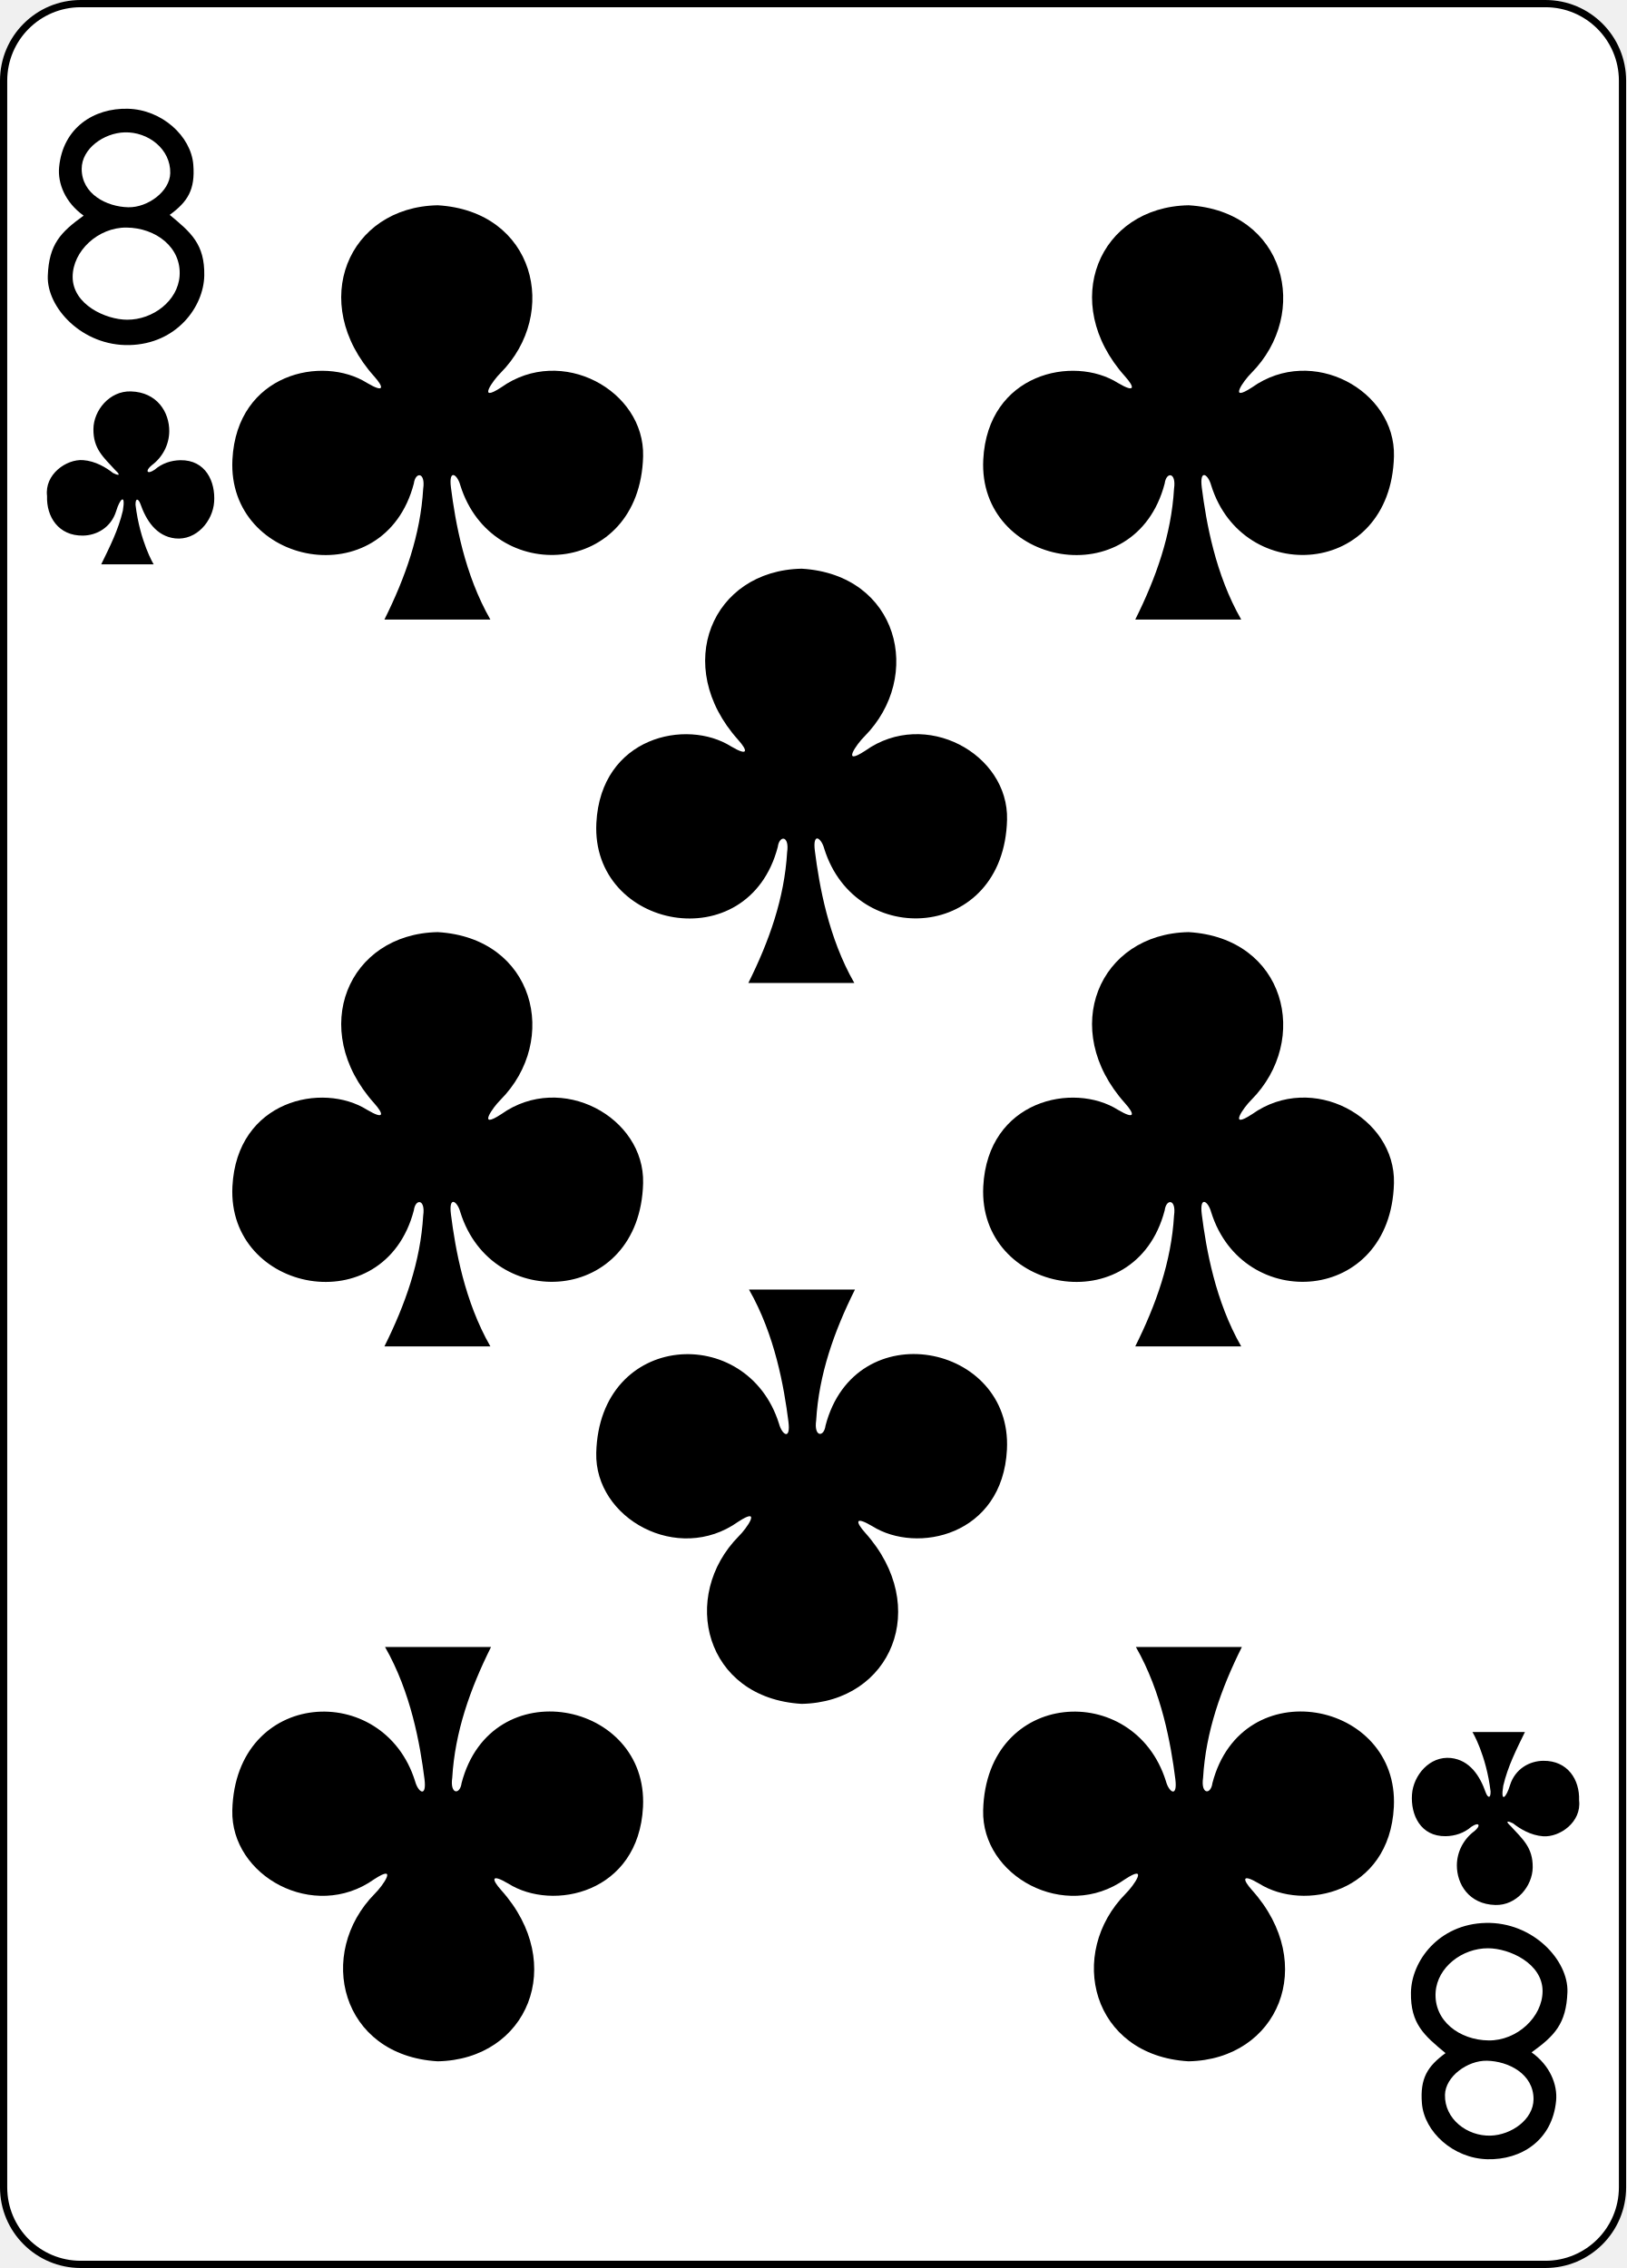
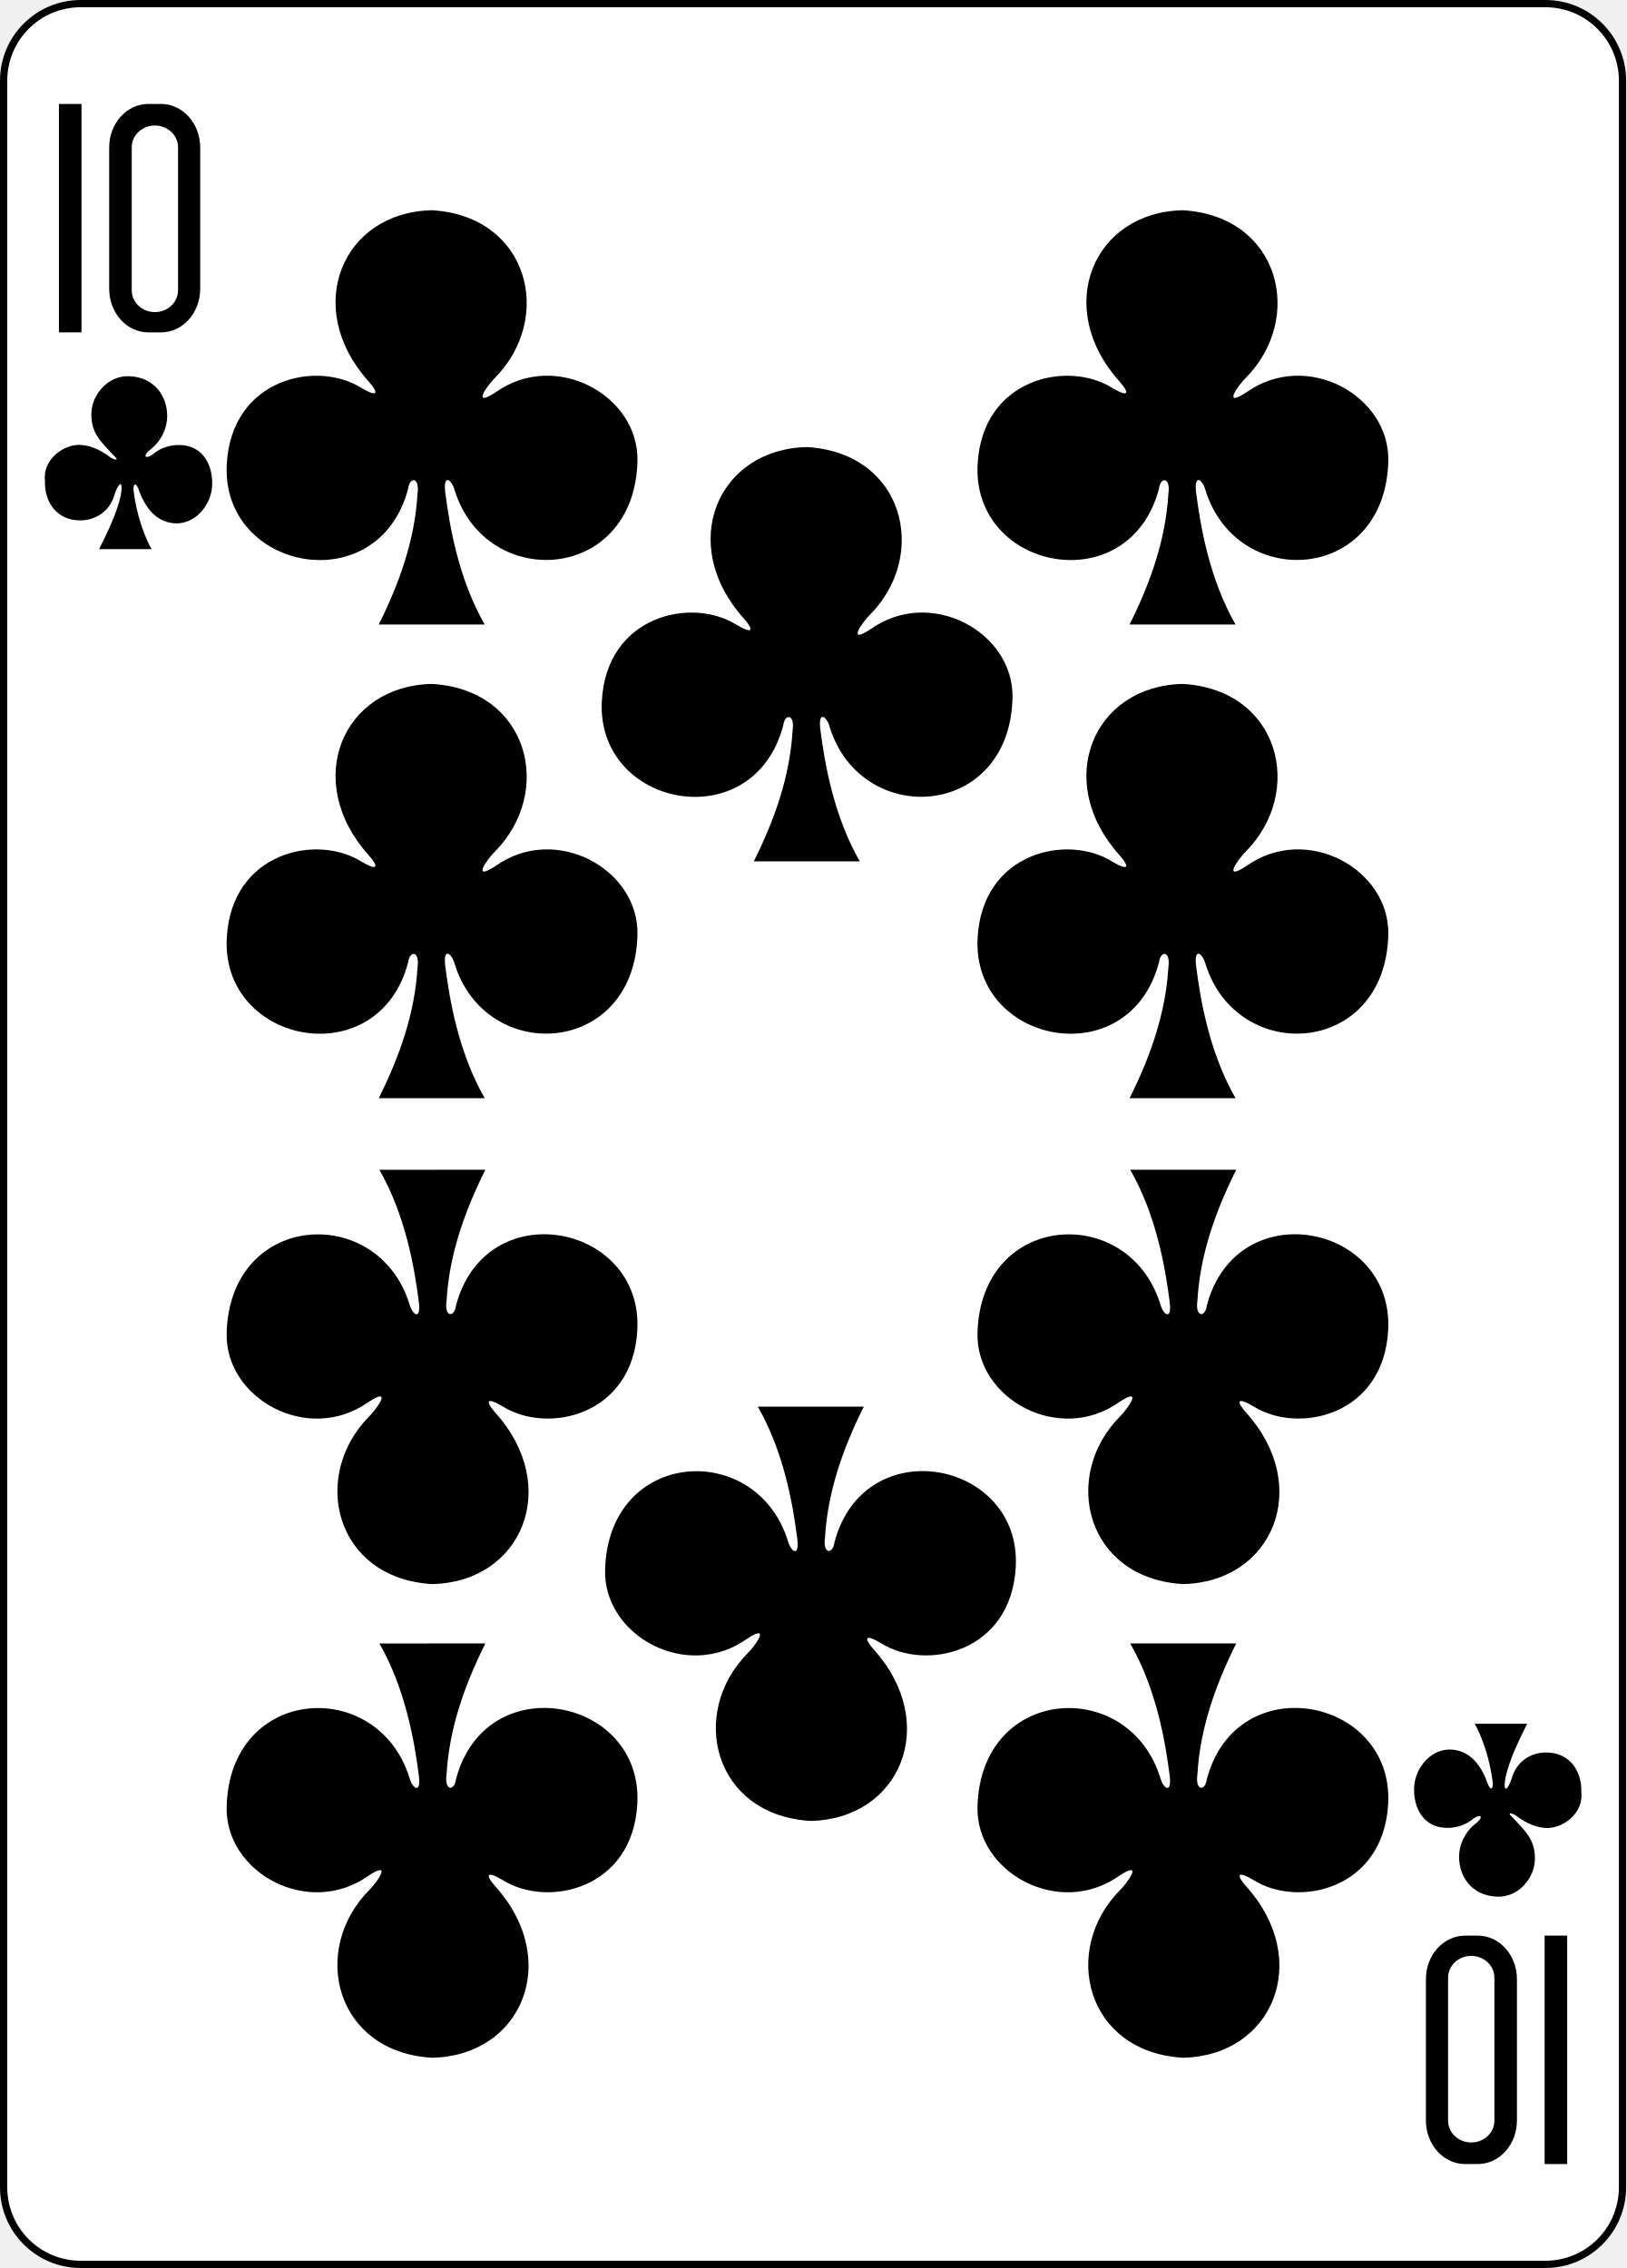
<svg xmlns="http://www.w3.org/2000/svg" width="224.225" height="312.808" id="svg4423" version="1.1">
  <defs id="defs4425" />
  <g id="layer1" transform="translate(-259.9347,-369.7772)">
-     <g transform="translate(380.1709,-760.445)" id="g4753" style="display:inline">
-       <g transform="translate(-1317.711,540.769)" style="display:inline" id="g3690">
-         <g id="g8423">
-           <g transform="translate(-5059.956,3024.952)" style="display:inline" id="g8836-1">
-             <rect y="-2435" x="6257.929" height="311.811" width="223.228" id="rect6361-7" style="fill:#ffffff;fill-opacity:1;stroke:#000000;stroke-width:0.997;stroke-miterlimit:4;stroke-opacity:1;stroke-dasharray:none;display:inline" rx="10.63" ry="10.63" />
-             <g transform="matrix(0.3010621,0,0,0.3010621,5370.094,-1979.932)" id="g8646-4" />
+     <g id="g3647" transform="translate(-1383.996,-219.6761)" style="display:inline">
+       <g id="g6967">
+         <g id="g8459">
+           <g transform="matrix(-1,0,0,-1,8572.044,-1533.237)" style="display:inline" id="g8795-7">
+             <rect y="-2435" x="6704.386" height="311.811" width="223.228" id="rect6365-6" style="fill:#ffffff;fill-opacity:1;stroke:#000000;stroke-width:0.997;stroke-miterlimit:4;stroke-opacity:1;stroke-dasharray:none;display:inline" rx="10.63" ry="10.63" />
+             <g transform="matrix(0.3010621,0,0,0.3010621,5267.56,-1982.703)" id="g8612-1">
+               <g transform="matrix(-0.5040424,0,0,-0.5040424,7403.638,312.0782)" id="g7984-2" style="fill:#f60302;fill-opacity:1;display:inline" />
+             </g>
          </g>
        </g>
-       </g>
-       <g transform="translate(-0.7519269,1.9438039e-6)" id="g6836">
-         <path transform="matrix(0.3010621,0,0,0.3010621,-1007.573,1585.788)" style="fill:#000000;fill-opacity:1;display:inline" d="m 2971.742,-1386.815 c 0.532,-14.533 5.882,-19.991 16.421,-27.6 -8.406,-5.963 -11.95,-14.736 -11.234,-22.212 1.732,-18.092 15.976,-27.144 31.505,-26.75 15.529,0.394 28.913,12.501 29.957,25.649 0.908,11.437 -2.559,16.948 -10.82,22.969 9.808,8.11 16.078,13.452 15.84,27.769 -0.238,14.316 -12.641,31.355 -34.261,31.878 -21.62,0.523 -37.94,-17.169 -37.408,-31.703 z m 60.362,0.048 c 0.927,-13.161 -10.922,-22.04 -24.292,-22.178 -13.028,-0.135 -24.683,10.784 -24.685,22.599 0,12.692 15.158,19.586 24.948,19.623 11.899,0.044 23.23,-8.71 24.029,-20.044 z m -4.278,-47.078 c 0.259,-11.086 -10.154,-19.031 -20.888,-18.711 -9.551,0.284 -19.667,7.443 -19.672,16.71 -0.01,11.592 11.5,17.38 21.314,17.598 8.903,0.198 19.051,-7.223 19.246,-15.597 z" id="path7112-0" />
-         <path transform="matrix(0.3010621,0,0,0.3010621,-1007.573,1585.788)" id="path7128-9" d="m 3667.748,-600.564 c -0.532,14.533 -5.882,19.991 -16.421,27.6 8.406,5.963 11.95,14.736 11.234,22.212 -1.732,18.092 -15.976,27.144 -31.505,26.75 -15.529,-0.394 -28.913,-12.501 -29.957,-25.649 -0.908,-11.437 2.559,-16.948 10.82,-22.969 -9.808,-8.11 -16.078,-13.452 -15.84,-27.769 0.238,-14.316 12.641,-31.355 34.261,-31.878 21.62,-0.523 37.94,17.169 37.408,31.703 z m -60.362,-0.048 c -0.927,13.161 10.922,22.04 24.292,22.178 13.028,0.135 24.683,-10.784 24.685,-22.599 0,-12.692 -15.158,-19.586 -24.948,-19.623 -11.899,-0.044 -23.23,8.71 -24.029,20.044 z m 4.278,47.078 c -0.259,11.086 10.154,19.031 20.888,18.711 9.551,-0.284 19.667,-7.443 19.672,-16.71 0.01,-11.592 -11.5,-17.38 -21.314,-17.598 -8.903,-0.198 -19.051,7.223 -19.246,15.597 z" style="fill:#000000;fill-opacity:1;display:inline" />
-         <path transform="translate(-1317.711,540.769)" style="fill:#000000;fill-opacity:1;display:inline" d="m 1354.765,674.906 c 2.879,-5.776 4.976,-11.701 5.348,-18.037 0.342,-2.332 -1.075,-2.371 -1.288,-0.729 -4.076,15.593 -25.763,11.37 -25.017,-3.296 0.605,-11.895 12.419,-14.454 18.582,-10.565 2.434,1.433 2.296,0.575 0.968,-0.912 -9.155,-10.211 -3.61,-23.362 8.761,-23.602 13.38,0.793 16.851,14.87 8.644,23.148 -1.021,0.995 -3.284,4.191 0.123,1.956 8.287,-5.888 19.787,0.443 19.553,9.521 -0.433,16.739 -20.839,17.987 -25.203,4.006 -0.42,-1.55 -1.629,-2.329 -1.295,0.304 0.605,4.767 1.857,11.953 5.437,18.206 z" id="path3309" />
-         <path transform="translate(-1317.711,540.769)" id="path3311" d="m 1354.765,775.154 c 2.879,-5.776 4.976,-11.701 5.348,-18.037 0.342,-2.332 -1.075,-2.371 -1.288,-0.729 -4.076,15.593 -25.763,11.37 -25.017,-3.296 0.605,-11.895 12.419,-14.454 18.582,-10.565 2.434,1.433 2.296,0.575 0.968,-0.912 -9.155,-10.211 -3.61,-23.362 8.761,-23.602 13.38,0.793 16.851,14.87 8.644,23.148 -1.021,0.995 -3.284,4.191 0.123,1.956 8.287,-5.888 19.787,0.443 19.553,9.521 -0.433,16.739 -20.839,17.987 -25.203,4.006 -0.42,-1.55 -1.629,-2.329 -1.295,0.304 0.605,4.767 1.857,11.953 5.437,18.206 z" style="fill:#000000;fill-opacity:1;display:inline" />
-         <path transform="translate(-1317.711,540.769)" style="fill:#000000;fill-opacity:1;display:inline" d="m 1251.232,775.154 c 2.879,-5.776 4.976,-11.701 5.348,-18.037 0.342,-2.332 -1.075,-2.371 -1.288,-0.729 -4.076,15.593 -25.763,11.37 -25.017,-3.296 0.605,-11.895 12.419,-14.454 18.582,-10.565 2.434,1.433 2.296,0.575 0.968,-0.912 -9.155,-10.211 -3.61,-23.362 8.761,-23.602 13.38,0.793 16.851,14.87 8.644,23.148 -1.021,0.995 -3.284,4.191 0.123,1.956 8.287,-5.888 19.787,0.443 19.553,9.521 -0.433,16.739 -20.839,17.987 -25.203,4.006 -0.42,-1.55 -1.629,-2.329 -1.295,0.304 0.605,4.767 1.857,11.953 5.437,18.206 z" id="path3313" />
-         <path transform="translate(-1317.711,540.769)" id="path3315" d="m 1301.415,725.03 c 2.879,-5.776 4.976,-11.701 5.348,-18.037 0.342,-2.332 -1.075,-2.371 -1.288,-0.729 -4.076,15.593 -25.763,11.37 -25.017,-3.296 0.605,-11.895 12.419,-14.454 18.582,-10.565 2.434,1.433 2.296,0.575 0.968,-0.912 -9.155,-10.211 -3.61,-23.362 8.761,-23.602 13.38,0.793 16.851,14.87 8.644,23.148 -1.021,0.995 -3.284,4.191 0.123,1.956 8.287,-5.888 19.787,0.443 19.553,9.521 -0.433,16.739 -20.839,17.987 -25.203,4.006 -0.42,-1.55 -1.629,-2.329 -1.295,0.304 0.605,4.767 1.857,11.953 5.437,18.206 z" style="fill:#000000;fill-opacity:1;display:inline" />
-         <path transform="translate(-1317.711,540.769)" style="fill:#000000;fill-opacity:1;display:inline" d="m 1251.232,674.906 c 2.879,-5.776 4.976,-11.701 5.348,-18.037 0.342,-2.332 -1.075,-2.371 -1.288,-0.729 -4.076,15.593 -25.763,11.37 -25.017,-3.296 0.605,-11.895 12.419,-14.454 18.582,-10.565 2.434,1.433 2.296,0.575 0.968,-0.912 -9.155,-10.211 -3.61,-23.362 8.761,-23.602 13.38,0.793 16.851,14.87 8.644,23.148 -1.021,0.995 -3.284,4.191 0.123,1.956 8.287,-5.888 19.787,0.443 19.553,9.521 -0.433,16.739 -20.839,17.987 -25.203,4.006 -0.42,-1.55 -1.629,-2.329 -1.295,0.304 0.605,4.767 1.857,11.953 5.437,18.206 z" id="path3317" />
-         <path transform="translate(-1317.711,540.769)" style="fill:#000000;fill-opacity:1;display:inline" d="m 1369.467,816.612 c -2.879,5.776 -4.976,11.701 -5.348,18.037 -0.342,2.332 1.075,2.371 1.288,0.729 4.076,-15.593 25.763,-11.37 25.017,3.297 -0.605,11.895 -12.419,14.454 -18.582,10.565 -2.434,-1.433 -2.296,-0.575 -0.968,0.912 9.155,10.211 3.61,23.362 -8.761,23.602 -13.38,-0.793 -16.851,-14.87 -8.644,-23.148 1.021,-0.995 3.284,-4.191 -0.123,-1.956 -8.287,5.888 -19.787,-0.443 -19.553,-9.521 0.433,-16.739 20.839,-17.987 25.203,-4.006 0.42,1.55 1.629,2.329 1.295,-0.304 -0.605,-4.767 -1.857,-11.953 -5.437,-18.206 z" id="path3375" />
-         <path transform="translate(-1317.711,540.769)" id="path3377" d="m 1316.117,767.312 c -2.879,5.776 -4.976,11.701 -5.348,18.037 -0.342,2.332 1.075,2.371 1.288,0.729 4.076,-15.593 25.763,-11.37 25.017,3.297 -0.605,11.895 -12.419,14.454 -18.582,10.565 -2.434,-1.433 -2.296,-0.575 -0.968,0.912 9.155,10.211 3.61,23.362 -8.761,23.602 -13.38,-0.793 -16.851,-14.87 -8.644,-23.148 1.021,-0.995 3.284,-4.191 -0.123,-1.956 -8.287,5.888 -19.787,-0.443 -19.553,-9.521 0.433,-16.739 20.839,-17.987 25.203,-4.006 0.42,1.55 1.629,2.329 1.295,-0.304 -0.605,-4.767 -1.857,-11.953 -5.437,-18.206 z" style="fill:#000000;fill-opacity:1;display:inline" />
-         <path transform="translate(-1317.711,540.769)" style="fill:#000000;fill-opacity:1;display:inline" d="m 1265.934,816.612 c -2.879,5.776 -4.976,11.701 -5.348,18.037 -0.342,2.332 1.075,2.371 1.288,0.729 4.076,-15.593 25.763,-11.37 25.017,3.297 -0.605,11.895 -12.419,14.454 -18.582,10.565 -2.434,-1.433 -2.296,-0.575 -0.968,0.912 9.155,10.211 3.61,23.362 -8.761,23.602 -13.38,-0.793 -16.851,-14.87 -8.644,-23.148 1.021,-0.995 3.284,-4.191 -0.123,-1.956 -8.287,5.888 -19.787,-0.443 -19.553,-9.521 0.433,-16.739 20.839,-17.987 25.203,-4.006 0.42,1.55 1.629,2.329 1.295,-0.304 -0.605,-4.767 -1.857,-11.953 -5.437,-18.206 z" id="path3379" />
-         <path transform="translate(-1317.711,540.769)" style="fill:#000000;fill-opacity:1;display:inline" d="m 1212.183,667.289 c 1.192,-2.445 2.352,-4.721 2.984,-7.401 0.419,-2.528 -0.438,-1.589 -0.925,0.068 -0.721,2.297 -2.723,3.344 -4.58,3.369 -3.371,0.045 -5.053,-2.604 -4.948,-5.454 -0.368,-2.999 2.671,-5.12 4.962,-4.957 1.722,0.123 3.224,1.052 4.133,1.775 0.596,0.315 1.234,0.455 0.345,-0.358 -1.678,-1.833 -3.077,-2.964 -3.046,-5.711 0.029,-2.579 2.233,-5.268 5.155,-5.184 3.651,0.105 5.312,2.89 5.303,5.481 -0.01,1.888 -0.954,3.626 -2.411,4.703 -0.944,0.766 -0.679,1.34 0.398,0.615 1.035,-0.892 2.267,-1.283 3.545,-1.31 3.49,-0.055 4.855,2.961 4.655,5.764 -0.187,2.626 -2.423,5.328 -5.369,5.022 -2.631,-0.301 -4.013,-2.51 -4.805,-4.777 -0.262,-0.695 -0.676,-0.883 -0.664,0.153 0.608,5.057 2.492,8.204 2.505,8.202 z" id="path3468" />
-         <path id="path3490" d="m 90.785,1369.111 c -1.192,2.445 -2.352,4.721 -2.984,7.401 -0.419,2.527 0.438,1.589 0.925,-0.068 0.721,-2.297 2.723,-3.344 4.58,-3.369 3.371,-0.045 5.053,2.604 4.948,5.454 0.368,2.999 -2.671,5.12 -4.962,4.957 -1.722,-0.123 -3.224,-1.052 -4.133,-1.775 -0.596,-0.315 -1.234,-0.455 -0.345,0.358 1.678,1.833 3.077,2.964 3.046,5.711 -0.029,2.579 -2.233,5.268 -5.155,5.184 -3.651,-0.105 -5.312,-2.89 -5.303,-5.481 0.01,-1.888 0.954,-3.626 2.411,-4.703 0.944,-0.766 0.679,-1.34 -0.398,-0.615 -1.035,0.892 -2.267,1.283 -3.545,1.31 -3.49,0.055 -4.855,-2.962 -4.655,-5.764 0.187,-2.626 2.423,-5.328 5.369,-5.022 2.631,0.301 4.013,2.51 4.805,4.777 0.262,0.695 0.676,0.883 0.664,-0.153 -0.608,-5.057 -2.492,-8.204 -2.505,-8.202 z" style="fill:#000000;fill-opacity:1;display:inline" />
+         <g id="g6949">
+           <path id="path7216-8" d="m 4797.862,-1351.724 0,-104.652 10.333,0 0,104.652 z" style="fill:#000000;fill-opacity:1;display:inline" transform="matrix(-0.3010621,0,0,-0.3010621,3304.484,449.4655)" />
+           <path id="rect7235-9" d="m 4838.815,-1456.376 c -9.945,0 -17.941,8.924 -17.941,20.004 l 0,64.644 c 0,11.08 7.995,20.004 17.941,20.004 l 5.796,0 c 9.945,0 17.956,-8.924 17.956,-20.004 l 0,-64.644 c 0,-11.08 -8.011,-20.004 -17.956,-20.004 l -5.796,0 z m 2.993,9.892 c 5.874,0 10.601,4.441 10.601,9.971 l 0,65.51 c 0,5.53 -4.726,9.986 -10.601,9.986 -5.874,0 -10.601,-4.457 -10.601,-9.986 l 0,-65.51 c 0,-5.53 4.726,-9.971 10.601,-9.971 z" style="fill:#000000;fill-opacity:1;stroke:none;display:inline" transform="matrix(-0.3010621,0,0,-0.3010621,3304.484,449.4655)" />
+           <path id="path7986-7" d="m 3799.25,1843.75 0,-207.625 20.5,0 0,207.625 z" style="fill:#000000;fill-opacity:1;display:inline" transform="matrix(0.151748,0,0,0.151748,1075.529,355.5106)" />
+           <path id="path7988-9" d="m 3880.5,1636.125 c -19.731,0 -35.594,17.704 -35.594,39.688 l 0,128.25 c 0,21.983 15.863,39.688 35.594,39.688 l 11.5,0 c 19.731,0 35.625,-17.704 35.625,-39.688 l 0,-128.25 c 0,-21.983 -15.894,-39.688 -35.625,-39.688 l -11.5,0 z m 5.938,19.625 c 11.654,0 21.031,8.81 21.031,19.781 l 0,129.969 c 0,10.971 -9.377,19.812 -21.031,19.812 -11.654,0 -21.031,-8.842 -21.031,-19.812 l 0,-129.969 c 0,-10.971 9.377,-19.781 21.031,-19.781 z" style="fill:#000000;fill-opacity:1;stroke:none;display:inline" transform="matrix(0.151748,0,0,0.151748,1075.529,355.5106)" />
+           <path style="fill:#000000;fill-opacity:1;display:inline" d="m 1799.688,740.923 c 2.879,-5.776 4.976,-11.701 5.348,-18.037 0.342,-2.332 -1.075,-2.371 -1.288,-0.729 -4.076,15.593 -25.763,11.37 -25.017,-3.296 0.605,-11.895 12.419,-14.454 18.582,-10.565 2.434,1.433 2.296,0.575 0.968,-0.912 -9.155,-10.211 -3.61,-23.362 8.761,-23.602 13.38,0.793 16.851,14.87 8.644,23.148 -1.021,0.995 -3.284,4.191 0.123,1.956 8.287,-5.888 19.787,0.443 19.553,9.521 -0.433,16.739 -20.839,17.987 -25.203,4.006 -0.42,-1.55 -1.629,-2.329 -1.295,0.304 0.605,4.767 1.857,11.953 5.437,18.206 z" id="path3289" />
+           <path id="path3291" d="m 1696.155,740.923 c 2.879,-5.776 4.976,-11.701 5.348,-18.037 0.342,-2.332 -1.075,-2.371 -1.288,-0.729 -4.076,15.593 -25.763,11.37 -25.017,-3.296 0.605,-11.895 12.419,-14.454 18.582,-10.565 2.434,1.433 2.296,0.575 0.968,-0.912 -9.155,-10.211 -3.61,-23.362 8.761,-23.602 13.38,0.793 16.851,14.87 8.644,23.148 -1.021,0.995 -3.284,4.191 0.123,1.956 8.287,-5.888 19.787,0.443 19.553,9.521 -0.433,16.739 -20.839,17.987 -25.203,4.006 -0.42,-1.55 -1.629,-2.329 -1.295,0.304 0.605,4.767 1.857,11.953 5.437,18.206 z" style="fill:#000000;fill-opacity:1;display:inline" />
+           <path style="fill:#000000;fill-opacity:1;display:inline" d="m 1747.871,708.257 c 2.879,-5.776 4.976,-11.701 5.348,-18.037 0.342,-2.332 -1.075,-2.371 -1.288,-0.729 -4.076,15.593 -25.763,11.37 -25.017,-3.296 0.605,-11.895 12.419,-14.454 18.582,-10.565 2.434,1.433 2.296,0.575 0.968,-0.912 -9.155,-10.211 -3.61,-23.362 8.761,-23.602 13.38,0.793 16.851,14.87 8.644,23.148 -1.021,0.995 -3.284,4.191 0.123,1.956 8.287,-5.888 19.787,0.443 19.553,9.521 -0.433,16.739 -20.839,17.987 -25.203,4.006 -0.42,-1.55 -1.629,-2.329 -1.295,0.304 0.605,4.767 1.857,11.953 5.437,18.206 z" id="path3293" />
+           <path id="path3295" d="m 1799.688,675.592 c 2.879,-5.776 4.976,-11.701 5.348,-18.037 0.342,-2.332 -1.075,-2.371 -1.288,-0.729 -4.076,15.593 -25.763,11.37 -25.017,-3.296 0.605,-11.895 12.419,-14.454 18.582,-10.565 2.434,1.433 2.296,0.575 0.968,-0.912 -9.155,-10.211 -3.61,-23.362 8.761,-23.602 13.38,0.793 16.851,14.87 8.644,23.148 -1.021,0.995 -3.284,4.191 0.123,1.956 8.287,-5.888 19.787,0.443 19.553,9.521 -0.433,16.739 -20.839,17.987 -25.203,4.006 -0.42,-1.55 -1.629,-2.329 -1.295,0.304 0.605,4.767 1.857,11.953 5.437,18.206 z" style="fill:#000000;fill-opacity:1;display:inline" />
+           <path style="fill:#000000;fill-opacity:1;display:inline" d="m 1696.155,675.592 c 2.879,-5.776 4.976,-11.701 5.348,-18.037 0.342,-2.332 -1.075,-2.371 -1.288,-0.729 -4.076,15.593 -25.763,11.37 -25.017,-3.296 0.605,-11.895 12.419,-14.454 18.582,-10.565 2.434,1.433 2.296,0.575 0.968,-0.912 -9.155,-10.211 -3.61,-23.362 8.761,-23.602 13.38,0.793 16.851,14.87 8.644,23.148 -1.021,0.995 -3.284,4.191 0.123,1.956 8.287,-5.888 19.787,0.443 19.553,9.521 -0.433,16.739 -20.839,17.987 -25.203,4.006 -0.42,-1.55 -1.629,-2.329 -1.295,0.304 0.605,4.767 1.857,11.953 5.437,18.206 z" id="path3297" />
+           <path style="fill:#000000;fill-opacity:1;display:inline" d="m 1710.857,750.791 c -2.879,5.776 -4.976,11.701 -5.348,18.037 -0.342,2.332 1.075,2.371 1.288,0.729 4.076,-15.593 25.763,-11.37 25.017,3.297 -0.605,11.895 -12.419,14.454 -18.582,10.565 -2.434,-1.433 -2.296,-0.575 -0.968,0.912 9.155,10.211 3.61,23.362 -8.761,23.602 -13.38,-0.793 -16.851,-14.87 -8.644,-23.148 1.021,-0.995 3.284,-4.191 -0.123,-1.956 -8.287,5.888 -19.787,-0.443 -19.553,-9.521 0.433,-16.739 20.839,-17.987 25.203,-4.006 0.42,1.55 1.629,2.329 1.295,-0.304 -0.605,-4.767 -1.857,-11.953 -5.437,-18.206 z" id="path3363" />
+           <path id="path3365" d="m 1710.857,816.122 c -2.879,5.776 -4.976,11.701 -5.348,18.037 -0.342,2.332 1.075,2.371 1.288,0.729 4.076,-15.593 25.763,-11.37 25.017,3.297 -0.605,11.895 -12.419,14.454 -18.582,10.565 -2.434,-1.433 -2.296,-0.575 -0.968,0.912 9.155,10.211 3.61,23.362 -8.761,23.602 -13.38,-0.793 -16.851,-14.87 -8.644,-23.148 1.021,-0.995 3.284,-4.191 -0.123,-1.956 -8.287,5.888 -19.787,-0.443 -19.553,-9.521 0.433,-16.739 20.839,-17.987 25.203,-4.006 0.42,1.55 1.629,2.329 1.295,-0.304 -0.605,-4.767 -1.857,-11.953 -5.437,-18.206 z" style="fill:#000000;fill-opacity:1;display:inline" />
+           <path id="path3387" d="m 1814.39,750.791 c -2.879,5.775 -4.976,11.701 -5.348,18.037 -0.342,2.332 1.075,2.371 1.288,0.729 4.076,-15.593 25.763,-11.37 25.017,3.296 -0.605,11.895 -12.419,14.454 -18.582,10.565 -2.434,-1.433 -2.296,-0.575 -0.968,0.912 9.155,10.211 3.61,23.362 -8.761,23.602 -13.38,-0.793 -16.851,-14.87 -8.644,-23.148 1.021,-0.995 3.284,-4.191 -0.123,-1.956 -8.287,5.888 -19.787,-0.443 -19.553,-9.521 0.433,-16.739 20.839,-17.987 25.203,-4.006 0.42,1.55 1.629,2.329 1.295,-0.304 -0.605,-4.767 -1.857,-11.953 -5.437,-18.206 z" style="fill:#000000;fill-opacity:1;display:inline" />
+           <path style="fill:#000000;fill-opacity:1;display:inline" d="m 1814.39,816.122 c -2.879,5.775 -4.976,11.701 -5.348,18.037 -0.342,2.332 1.075,2.371 1.288,0.729 4.076,-15.593 25.763,-11.37 25.017,3.296 -0.605,11.895 -12.419,14.454 -18.582,10.565 -2.434,-1.433 -2.296,-0.575 -0.968,0.912 9.155,10.211 3.61,23.362 -8.761,23.602 -13.38,-0.793 -16.851,-14.87 -8.644,-23.148 1.021,-0.995 3.284,-4.191 -0.123,-1.956 -8.287,5.888 -19.787,-0.443 -19.553,-9.521 0.433,-16.739 20.839,-17.987 25.203,-4.006 0.42,1.55 1.629,2.329 1.295,-0.304 -0.605,-4.767 -1.857,-11.953 -5.437,-18.206 z" id="path3389" />
+           <path id="path3391" d="m 1763.04,783.457 c -2.879,5.775 -4.976,11.701 -5.348,18.037 -0.342,2.332 1.075,2.371 1.288,0.729 4.076,-15.593 25.763,-11.37 25.017,3.296 -0.605,11.895 -12.419,14.454 -18.582,10.565 -2.434,-1.433 -2.296,-0.575 -0.968,0.912 9.155,10.211 3.61,23.362 -8.761,23.602 -13.38,-0.793 -16.851,-14.87 -8.644,-23.148 1.021,-0.995 3.284,-4.191 -0.123,-1.956 -8.287,5.888 -19.787,-0.443 -19.553,-9.521 0.433,-16.739 20.839,-17.987 25.203,-4.006 0.42,1.55 1.629,2.329 1.295,-0.304 -0.605,-4.767 -1.857,-11.953 -5.437,-18.206 z" style="fill:#000000;fill-opacity:1;display:inline" />
+           <path style="fill:#000000;fill-opacity:1;display:inline" d="m 1657.601,665.193 c 1.192,-2.445 2.352,-4.721 2.984,-7.401 0.419,-2.528 -0.438,-1.589 -0.925,0.068 -0.721,2.297 -2.723,3.344 -4.58,3.369 -3.371,0.045 -5.053,-2.604 -4.948,-5.454 -0.368,-2.999 2.671,-5.12 4.962,-4.957 1.722,0.123 3.224,1.052 4.133,1.775 0.596,0.315 1.234,0.455 0.345,-0.358 -1.678,-1.833 -3.077,-2.964 -3.046,-5.711 0.029,-2.579 2.233,-5.268 5.155,-5.184 3.651,0.105 5.312,2.89 5.303,5.481 -0.01,1.888 -0.954,3.626 -2.411,4.703 -0.944,0.766 -0.679,1.34 0.398,0.615 1.035,-0.892 2.267,-1.283 3.545,-1.31 3.49,-0.055 4.855,2.961 4.655,5.764 -0.187,2.626 -2.423,5.328 -5.369,5.022 -2.631,-0.301 -4.013,-2.51 -4.805,-4.777 -0.262,-0.695 -0.676,-0.883 -0.664,0.153 0.608,5.057 2.492,8.204 2.505,8.202 z" id="path3464" />
+           <path style="fill:#000000;fill-opacity:1;display:inline" d="m 1854.506,827.196 c -1.192,2.445 -2.352,4.721 -2.984,7.401 -0.419,2.528 0.438,1.589 0.925,-0.068 0.721,-2.297 2.723,-3.344 4.58,-3.369 3.371,-0.045 5.053,2.604 4.948,5.454 0.368,2.999 -2.671,5.12 -4.962,4.957 -1.722,-0.123 -3.224,-1.052 -4.133,-1.775 -0.596,-0.315 -1.234,-0.455 -0.345,0.358 1.678,1.833 3.077,2.964 3.046,5.711 -0.029,2.579 -2.233,5.268 -5.155,5.184 -3.651,-0.105 -5.312,-2.89 -5.303,-5.481 0.01,-1.888 0.954,-3.626 2.411,-4.703 0.944,-0.766 0.679,-1.34 -0.398,-0.615 -1.035,0.892 -2.267,1.283 -3.545,1.31 -3.49,0.055 -4.855,-2.961 -4.655,-5.764 0.187,-2.626 2.423,-5.328 5.369,-5.022 2.631,0.301 4.013,2.51 4.805,4.777 0.262,0.695 0.676,0.883 0.664,-0.153 -0.608,-5.057 -2.492,-8.204 -2.505,-8.202 z" id="path3486" />
+         </g>
      </g>
    </g>
  </g>
</svg>
